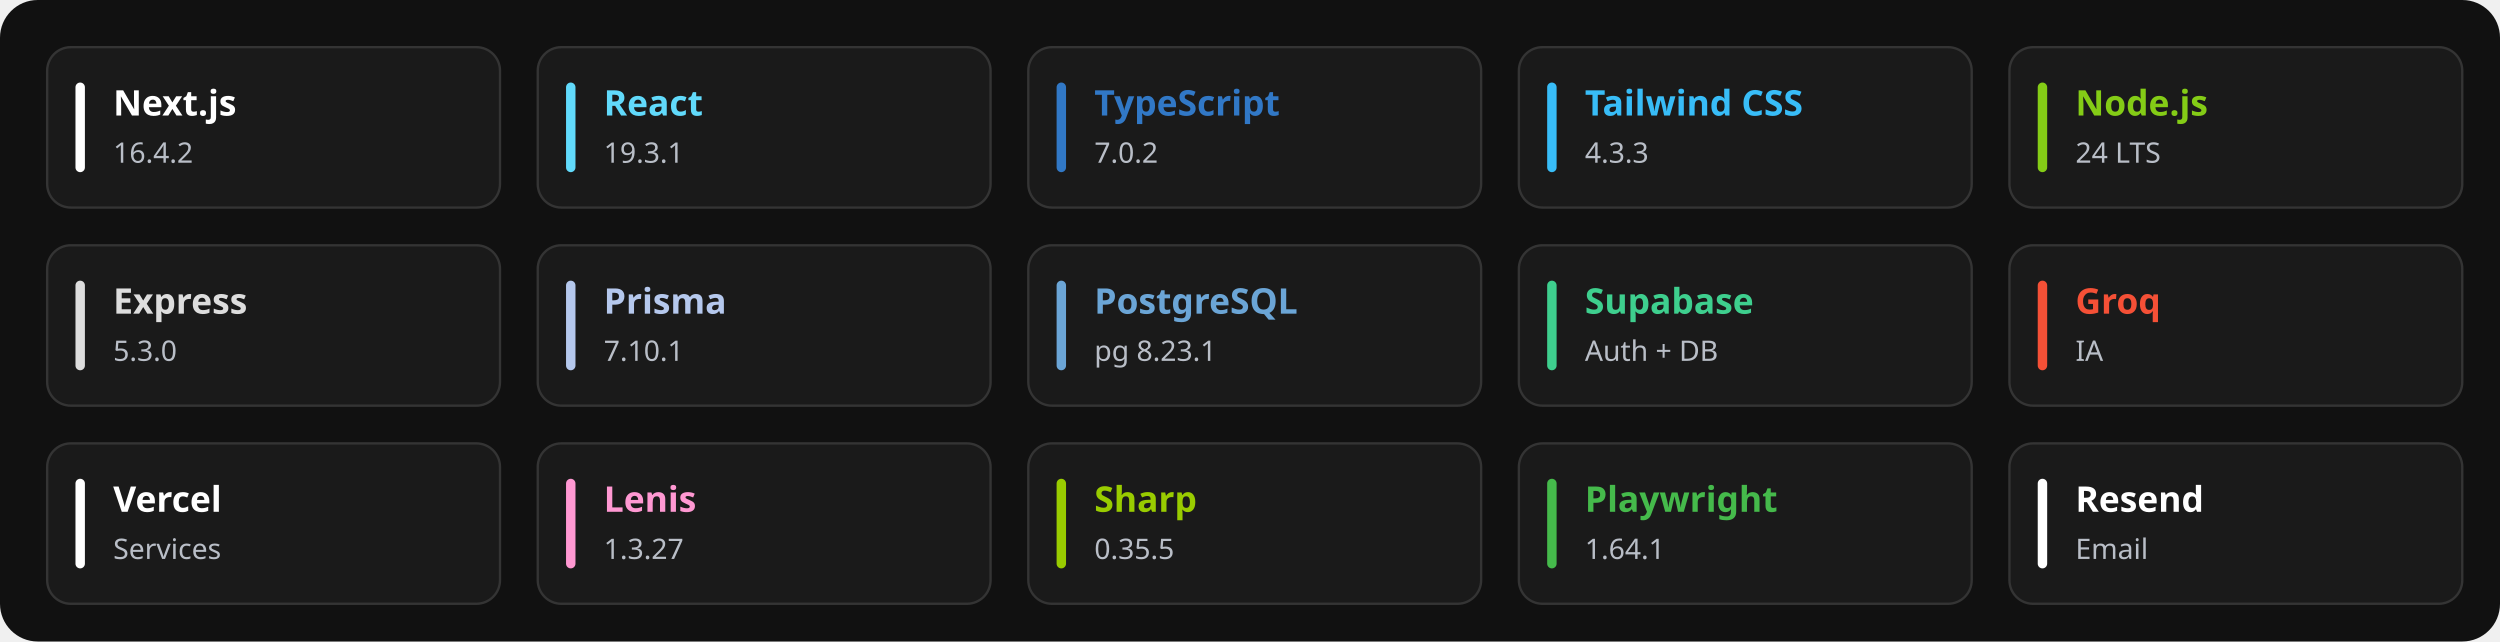
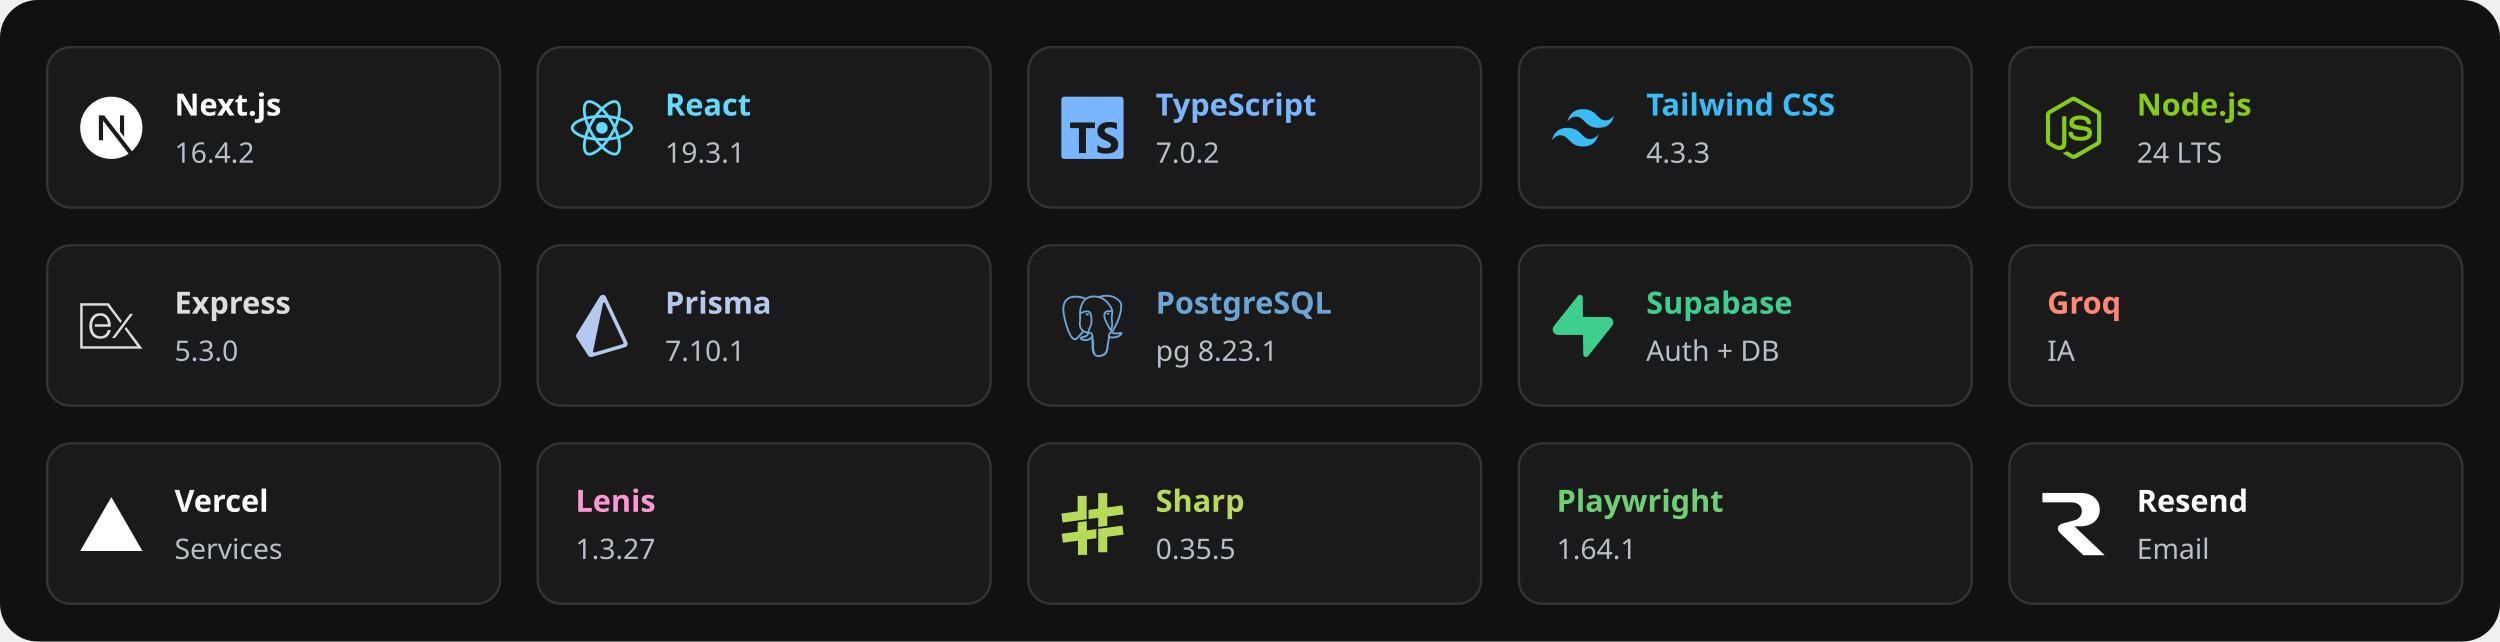
<svg xmlns="http://www.w3.org/2000/svg" width="1060" height="272" viewBox="0 0 1060 272" role="img" aria-labelledby="title">
  <rect width="1060" height="272" rx="16" fill="#111111" />
  <g font-family="system-ui, sans-serif">
    <g transform="translate(20 20)">
      <rect width="192" height="68" rx="10" fill="#1a1a1a" stroke="#343434" />
-       <rect x="12" y="15" width="4" height="38" rx="2" fill="#ffffff" />
-       <text x="28" y="29" fill="#ffffff" font-size="15" font-weight="600">Next.js</text>
-       <text x="28" y="49" fill="#b9bec7" font-size="12">16.4.2</text>
+       <g transform="translate(14 21) scale(1.1)">
+         <path fill="#ffffff" d="M18.665 21.978C16.758 23.255 14.465 24 12 24 5.377 24 0 18.623 0 12S5.377 0 12 0s12 5.377 12 12c0 3.583-1.574 6.801-4.067 9.001L9.219 7.2H7.2v9.596h1.615V9.251l9.85 12.727Zm-3.332-8.533 1.6 2.061V7.2h-1.6v6.245Z" />
+       </g>
+       <text x="54" y="29" fill="#ffffff" font-size="13" font-weight="600">Next.js</text>
+       <text x="54" y="49" fill="#b9bec7" font-size="12">16.4.2</text>
    </g>
    <g transform="translate(228 20)">
      <rect width="192" height="68" rx="10" fill="#1a1a1a" stroke="#343434" />
-       <rect x="12" y="15" width="4" height="38" rx="2" fill="#61dafb" />
-       <text x="28" y="29" fill="#61dafb" font-size="15" font-weight="600">React</text>
-       <text x="28" y="49" fill="#b9bec7" font-size="12">19.3.1</text>
+       <g transform="translate(14 21) scale(1.1)">
+         <path fill="#61dafb" d="M14.23 12.004a2.236 2.236 0 0 1-2.235 2.236 2.236 2.236 0 0 1-2.236-2.236 2.236 2.236 0 0 1 2.235-2.236 2.236 2.236 0 0 1 2.236 2.236zm2.648-10.69c-1.346 0-3.107.96-4.888 2.622-1.78-1.653-3.542-2.602-4.887-2.602-.41 0-.783.093-1.106.278-1.375.793-1.683 3.264-.973 6.365C1.98 8.917 0 10.42 0 12.004c0 1.59 1.99 3.097 5.043 4.03-.704 3.113-.39 5.588.988 6.38.32.187.69.275 1.102.275 1.345 0 3.107-.96 4.888-2.624 1.78 1.654 3.542 2.603 4.887 2.603.41 0 .783-.09 1.106-.275 1.374-.792 1.683-3.263.973-6.365C22.02 15.096 24 13.59 24 12.004c0-1.59-1.99-3.097-5.043-4.032.704-3.11.39-5.587-.988-6.38-.318-.184-.688-.277-1.092-.278zm-.005 1.09v.006c.225 0 .406.044.558.127.666.382.955 1.835.73 3.704-.054.46-.142.945-.25 1.44-.96-.236-2.006-.417-3.107-.534-.66-.905-1.345-1.727-2.035-2.447 1.592-1.48 3.087-2.292 4.105-2.295zm-9.77.02c1.012 0 2.514.808 4.11 2.28-.686.72-1.37 1.537-2.02 2.442-1.107.117-2.154.298-3.113.538-.112-.49-.195-.964-.254-1.42-.23-1.868.054-3.32.714-3.707.19-.09.4-.127.563-.132zm4.882 3.05c.455.468.91.992 1.36 1.564-.44-.02-.89-.034-1.345-.034-.46 0-.915.01-1.36.034.44-.572.895-1.096 1.345-1.565zM12 8.1c.74 0 1.477.034 2.202.093.406.582.802 1.203 1.183 1.86.372.64.71 1.29 1.018 1.946-.308.655-.646 1.31-1.013 1.95-.38.66-.773 1.288-1.18 1.87-.728.063-1.466.098-2.21.098-.74 0-1.477-.035-2.202-.093-.406-.582-.802-1.204-1.183-1.86-.372-.64-.71-1.29-1.018-1.946.303-.657.646-1.313 1.013-1.954.38-.66.773-1.286 1.18-1.868.728-.064 1.466-.098 2.21-.098zm-3.635.254c-.24.377-.48.763-.704 1.16-.225.39-.435.782-.635 1.174-.265-.656-.49-1.31-.676-1.947.64-.15 1.315-.283 2.015-.386zm7.26 0c.695.103 1.365.23 2.006.387-.18.632-.405 1.282-.66 1.933-.2-.39-.41-.783-.64-1.174-.225-.392-.465-.774-.705-1.146zm3.063.675c.484.15.944.317 1.375.498 1.732.74 2.852 1.708 2.852 2.476-.005.768-1.125 1.74-2.857 2.475-.42.18-.88.342-1.355.493-.28-.958-.646-1.956-1.1-2.98.45-1.017.81-2.01 1.085-2.964zm-13.395.004c.278.96.645 1.957 1.1 2.98-.45 1.017-.812 2.01-1.086 2.964-.484-.15-.944-.318-1.37-.5-1.732-.737-2.852-1.706-2.852-2.474 0-.768 1.12-1.742 2.852-2.476.42-.18.88-.342 1.356-.494zm11.678 4.28c.265.657.49 1.312.676 1.948-.64.157-1.316.29-2.016.39.24-.375.48-.762.705-1.158.225-.39.435-.788.636-1.18zm-9.945.02c.2.392.41.783.64 1.175.23.39.465.772.705 1.143-.695-.102-1.365-.23-2.006-.386.18-.63.406-1.282.66-1.933zM17.92 16.32c.112.493.2.968.254 1.423.23 1.868-.054 3.32-.714 3.708-.147.09-.338.128-.563.128-1.012 0-2.514-.807-4.11-2.28.686-.72 1.37-1.536 2.02-2.44 1.107-.118 2.154-.3 3.113-.54zm-11.83.01c.96.234 2.006.415 3.107.532.66.905 1.345 1.727 2.035 2.446-1.595 1.483-3.092 2.295-4.11 2.295-.22-.005-.406-.05-.553-.132-.666-.38-.955-1.834-.73-3.703.054-.46.142-.944.25-1.438zm4.56.64c.44.02.89.034 1.345.034.46 0 .915-.01 1.36-.034-.44.572-.895 1.095-1.345 1.565-.455-.47-.91-.993-1.36-1.565z" />
+       </g>
+       <text x="54" y="29" fill="#61dafb" font-size="13" font-weight="600">React</text>
+       <text x="54" y="49" fill="#b9bec7" font-size="12">19.3.1</text>
    </g>
    <g transform="translate(436 20)">
      <rect width="192" height="68" rx="10" fill="#1a1a1a" stroke="#343434" />
-       <rect x="12" y="15" width="4" height="38" rx="2" fill="#3178c6" />
-       <text x="28" y="29" fill="#3178c6" font-size="15" font-weight="600">TypeScript</text>
-       <text x="28" y="49" fill="#b9bec7" font-size="12">7.0.2</text>
+       <g transform="translate(14 21) scale(1.1)">
+         <path fill="#78b6ff" d="M1.125 0C.502 0 0 .502 0 1.125v21.75C0 23.498.502 24 1.125 24h21.75c.623 0 1.125-.502 1.125-1.125V1.125C24 .502 23.498 0 22.875 0zm17.363 9.75c.612 0 1.154.037 1.627.111a6.38 6.38 0 0 1 1.306.34v2.458a3.95 3.95 0 0 0-.643-.361 5.093 5.093 0 0 0-.717-.26 5.453 5.453 0 0 0-1.426-.2c-.3 0-.573.028-.819.086a2.1 2.1 0 0 0-.623.242c-.17.104-.3.229-.393.374a.888.888 0 0 0-.14.49c0 .196.053.373.156.529.104.156.252.304.443.444s.423.276.696.41c.273.135.582.274.926.416.47.197.892.407 1.266.628.374.222.695.473.963.753.268.279.472.598.614.957.142.359.214.776.214 1.253 0 .657-.125 1.21-.373 1.656a3.033 3.033 0 0 1-1.012 1.085 4.38 4.38 0 0 1-1.487.596c-.566.12-1.163.18-1.79.18a9.916 9.916 0 0 1-1.84-.164 5.544 5.544 0 0 1-1.512-.493v-2.63a5.033 5.033 0 0 0 3.237 1.2c.333 0 .624-.03.872-.09.249-.06.456-.144.623-.25.166-.108.29-.234.373-.38a1.023 1.023 0 0 0-.074-1.089 2.12 2.12 0 0 0-.537-.5 5.597 5.597 0 0 0-.807-.444 27.72 27.72 0 0 0-1.007-.436c-.918-.383-1.602-.852-2.053-1.405-.45-.553-.676-1.222-.676-2.005 0-.614.123-1.141.369-1.582.246-.441.58-.804 1.004-1.089a4.494 4.494 0 0 1 1.47-.629 7.536 7.536 0 0 1 1.77-.201zm-15.113.188h9.563v2.166H9.506v9.646H6.789v-9.646H3.375z" />
+       </g>
+       <text x="54" y="29" fill="#78b6ff" font-size="13" font-weight="600">TypeScript</text>
+       <text x="54" y="49" fill="#b9bec7" font-size="12">7.0.2</text>
    </g>
    <g transform="translate(644 20)">
      <rect width="192" height="68" rx="10" fill="#1a1a1a" stroke="#343434" />
-       <rect x="12" y="15" width="4" height="38" rx="2" fill="#38bdf8" />
-       <text x="28" y="29" fill="#38bdf8" font-size="15" font-weight="600">Tailwind CSS</text>
-       <text x="28" y="49" fill="#b9bec7" font-size="12">4.3.3</text>
+       <g transform="translate(14 21) scale(1.1)">
+         <path fill="#38bdf8" d="M12.001,4.8c-3.2,0-5.2,1.6-6,4.8c1.2-1.6,2.6-2.2,4.2-1.8c0.913,0.228,1.565,0.89,2.288,1.624 C13.666,10.618,15.027,12,18.001,12c3.2,0,5.2-1.6,6-4.8c-1.2,1.6-2.6,2.2-4.2,1.8c-0.913-0.228-1.565-0.89-2.288-1.624 C16.337,6.182,14.976,4.8,12.001,4.8z M6.001,12c-3.2,0-5.2,1.6-6,4.8c1.2-1.6,2.6-2.2,4.2-1.8c0.913,0.228,1.565,0.89,2.288,1.624 c1.177,1.194,2.538,2.576,5.512,2.576c3.2,0,5.2-1.6,6-4.8c-1.2,1.6-2.6,2.2-4.2,1.8c-0.913-0.228-1.565-0.89-2.288-1.624 C10.337,13.382,8.976,12,6.001,12z" />
+       </g>
+       <text x="54" y="29" fill="#38bdf8" font-size="13" font-weight="600">Tailwind CSS</text>
+       <text x="54" y="49" fill="#b9bec7" font-size="12">4.3.3</text>
    </g>
    <g transform="translate(852 20)">
      <rect width="192" height="68" rx="10" fill="#1a1a1a" stroke="#343434" />
-       <rect x="12" y="15" width="4" height="38" rx="2" fill="#84cc16" />
-       <text x="28" y="29" fill="#84cc16" font-size="15" font-weight="600">Node.js</text>
-       <text x="28" y="49" fill="#b9bec7" font-size="12">24 LTS</text>
+       <g transform="translate(14 21) scale(1.1)">
+         <path fill="#84cc16" d="M11.998,24c-0.321,0-0.641-0.084-0.922-0.247l-2.936-1.737c-0.438-0.245-0.224-0.332-0.08-0.383 c0.585-0.203,0.703-0.25,1.328-0.604c0.065-0.037,0.151-0.023,0.218,0.017l2.256,1.339c0.082,0.045,0.197,0.045,0.272,0l8.795-5.076 c0.082-0.047,0.134-0.141,0.134-0.238V6.921c0-0.099-0.053-0.192-0.137-0.242l-8.791-5.072c-0.081-0.047-0.189-0.047-0.271,0 L3.075,6.68C2.99,6.729,2.936,6.825,2.936,6.921v10.15c0,0.097,0.054,0.189,0.139,0.235l2.409,1.392 c1.307,0.654,2.108-0.116,2.108-0.89V7.787c0-0.142,0.114-0.253,0.256-0.253h1.115c0.139,0,0.255,0.112,0.255,0.253v10.021 c0,1.745-0.95,2.745-2.604,2.745c-0.508,0-0.909,0-2.026-0.551L2.28,18.675c-0.57-0.329-0.922-0.945-0.922-1.604V6.921 c0-0.659,0.353-1.275,0.922-1.603l8.795-5.082c0.557-0.315,1.296-0.315,1.848,0l8.794,5.082c0.57,0.329,0.924,0.944,0.924,1.603 v10.15c0,0.659-0.354,1.273-0.924,1.604l-8.794,5.078C12.643,23.916,12.324,24,11.998,24z M19.099,13.993 c0-1.9-1.284-2.406-3.987-2.763c-2.731-0.361-3.009-0.548-3.009-1.187c0-0.528,0.235-1.233,2.258-1.233 c1.807,0,2.473,0.389,2.747,1.607c0.024,0.115,0.129,0.199,0.247,0.199h1.141c0.071,0,0.138-0.031,0.186-0.081 c0.048-0.054,0.074-0.123,0.067-0.196c-0.177-2.098-1.571-3.076-4.388-3.076c-2.508,0-4.004,1.058-4.004,2.833 c0,1.925,1.488,2.457,3.895,2.695c2.88,0.282,3.103,0.703,3.103,1.269c0,0.983-0.789,1.402-2.642,1.402 c-2.327,0-2.839-0.584-3.011-1.742c-0.02-0.124-0.126-0.215-0.253-0.215h-1.137c-0.141,0-0.254,0.112-0.254,0.253 c0,1.482,0.806,3.248,4.655,3.248C17.501,17.007,19.099,15.91,19.099,13.993z" />
+       </g>
+       <text x="54" y="29" fill="#84cc16" font-size="13" font-weight="600">Node.js</text>
+       <text x="54" y="49" fill="#b9bec7" font-size="12">24 LTS</text>
    </g>
    <g transform="translate(20 104)">
      <rect width="192" height="68" rx="10" fill="#1a1a1a" stroke="#343434" />
-       <rect x="12" y="15" width="4" height="38" rx="2" fill="#dddddd" />
-       <text x="28" y="29" fill="#dddddd" font-size="15" font-weight="600">Express</text>
-       <text x="28" y="49" fill="#b9bec7" font-size="12">5.3.0</text>
+       <g transform="translate(14 21) scale(1.1)">
+         <path fill="#dddddd" d="M12.262 16.666h1.146l6.975-9.325H19.22zm9.778 1.441v.004l-4.334-5.706-.557.74 4.873 6.682H.945V4.173h9.505l5.026 6.7.574-.772-4.374-5.928h.003l-.719-.945H0v17.544h24zM10.917 8.705a3.8 3.8 0 0 0-1.292-1.183q-.796-.45-1.916-.45c-.746 0-1.37.14-1.906.424a3.76 3.76 0 0 0-1.31 1.12 4.9 4.9 0 0 0-.75 1.581 7.17 7.17 0 0 0 0 3.696c.148.567.402 1.101.75 1.573a3.5 3.5 0 0 0 1.31 1.066q.803.39 1.906.389 1.77 0 2.739-.868.966-.867 1.328-2.457h-1.139q-.271 1.084-.977 1.734-.704.651-1.952.65-.812 0-1.392-.342a3.1 3.1 0 0 1-.957-.869 3.5 3.5 0 0 1-.551-1.182 5 5 0 0 1-.17-1.133 9 9 0 0 0-.015-.286 4.5 4.5 0 0 1 .015-.829c.047-.418.147-.83.296-1.223A3.7 3.7 0 0 1 5.54 9.05a2.9 2.9 0 0 1 .922-.742q.541-.28 1.246-.28c.47 0 .869.093 1.23.28q.541.281.922.742.379.461.587 1.057t.225 1.246H5.625l.004.957h6.182a7.3 7.3 0 0 0-.18-1.924 4.9 4.9 0 0 0-.715-1.68z" />
+       </g>
+       <text x="54" y="29" fill="#dddddd" font-size="13" font-weight="600">Express</text>
+       <text x="54" y="49" fill="#b9bec7" font-size="12">5.3.0</text>
    </g>
    <g transform="translate(228 104)">
      <rect width="192" height="68" rx="10" fill="#1a1a1a" stroke="#343434" />
-       <rect x="12" y="15" width="4" height="38" rx="2" fill="#b5c8ed" />
-       <text x="28" y="29" fill="#b5c8ed" font-size="15" font-weight="600">Prisma</text>
-       <text x="28" y="49" fill="#b9bec7" font-size="12">7.10.1</text>
+       <g transform="translate(14 21) scale(1.1)">
+         <path fill="#b5c8ed" d="M21.807 18.285L13.553.756c-.207-.438-.639-.727-1.129-.754-.502-.029-.952.213-1.206.625L2.266 15.127c-.277.452-.272 1.009.016 1.456l4.376 6.779c.261.405.713.639 1.182.639.133 0 .267-.019.399-.058l12.702-3.757c.389-.115.707-.39.874-.755s.163-.783-.007-1.145zm-1.848.752L9.181 22.224c-.329.098-.645-.187-.576-.519l3.85-18.439c.072-.345.549-.4.699-.08l7.129 15.138c.134.286-.019.622-.325.713z" />
+       </g>
+       <text x="54" y="29" fill="#b5c8ed" font-size="13" font-weight="600">Prisma</text>
+       <text x="54" y="49" fill="#b9bec7" font-size="12">7.10.1</text>
    </g>
    <g transform="translate(436 104)">
      <rect width="192" height="68" rx="10" fill="#1a1a1a" stroke="#343434" />
-       <rect x="12" y="15" width="4" height="38" rx="2" fill="#6ba5d6" />
-       <text x="28" y="29" fill="#6ba5d6" font-size="15" font-weight="600">PostgreSQL</text>
-       <text x="28" y="49" fill="#b9bec7" font-size="12">pg 8.23.1</text>
+       <g transform="translate(14 21) scale(1.1)">
+         <path fill="#6ba5d6" d="M23.559 14.723a.527.527 0 0 0-.056-.119c-.139-.263-.477-.342-1.007-.232-1.653.341-2.293.131-2.526-.019 1.342-2.048 2.445-4.522 3.041-6.83.271-1.051.798-3.524.122-4.732a1.564 1.564 0 0 0-.151-.235C21.693.909 19.801.025 17.51.001c-1.495-.016-2.771.346-3.116.479a9.449 9.449 0 0 0-.516-.082 8.044 8.044 0 0 0-1.311-.128c-1.182-.018-2.204.264-3.05.841-.857-.321-4.789-1.645-7.222.079C.936 2.153.309 3.873.43 6.304c.041.818.507 3.334 1.242 5.744.46 1.506.939 2.702 1.433 3.582.553.994 1.126 1.593 1.714 1.79.447.149 1.133.144 1.858-.728.801-.964 1.59-1.826 1.945-2.207.435.235.906.362 1.39.377a.057.057 0 0 0 0.0.004 11.031 11.031 0 0 0-.247.305c-.339.43-.409.52-1.5.744-.31.064-1.134.234-1.146.811-.003.122.033.231.092.327.227.423.922.61 1.015.633 1.335.334 2.504.092 3.371-.679-.017 2.231.077 4.417.345 5.087.221.553.762 1.905 2.469 1.904.251 0 .526-.029.83-.094 1.782-.382 2.556-1.17 2.855-2.906.15-.871.402-2.875.539-4.101.017-.07.036-.121.057-.136.001-.001.07-.047.427.031a.367.367 0 0 0 .044.007l.254.022.015.001c.847.038 1.911-.143 2.531-.431.644-.299 1.806-1.032 1.595-1.67zM2.371 11.877c-.744-2.436-1.178-4.885-1.212-5.572-.109-2.171.417-3.683 1.562-4.493 1.837-1.299 4.84-.541 6.108-.13-.003.003-.007.006-.01.009-2.024 2.044-1.976 5.536-1.971 5.75-0.0.082.007.199.016.359.035.587.1 1.68-.073 2.918-.161 1.15.194 2.276.973 3.089.081.084.165.163.252.237-.347.371-1.1 1.193-1.903 2.158-.568.682-.96.552-1.089.509-.392-.131-.813-.587-1.238-1.322-.48-.839-.964-2.032-1.415-3.513zm6.007 5.087c-.171-.043-.327-.113-.432-.177.089-.039.237-.09.483-.141 1.283-.264 1.482-.451 1.914-1.0.099-.126.212-.269.367-.443a.355.355 0 0 0 .074-.13c.171-.151.272-.11.437-.042.156.065.308.26.369.475.029.102.062.294-.045.444-.904 1.266-2.222 1.249-3.168 1.013zm2.094-3.988-.052.141c-.133.357-.257.688-.333 1.003-.667-.002-1.317-.287-1.81-.802-.628-.655-.913-1.566-.782-2.5.183-1.308.115-2.447.079-3.059-.005-.086-.009-.161-.012-.22.296-.262 1.666-.996 2.643-.772.446.102.718.406.831.928.585 2.704.077 3.831-.33 4.736-.084.187-.163.363-.231.545zm7.364 4.572c-.017.177-.036.376-.062.596l-.146.438a.355.355 0 0 0-.018.108c-.006.475-.054.649-.115.869-.063.229-.135.489-.179 1.058-.11 1.414-.878 2.227-2.417 2.557-1.516.325-1.784-.497-2.021-1.222a6.582 6.582 0 0 0-.077-.227c-.215-.586-.191-1.412-.157-2.555.017-.561-.025-1.901-.33-2.646.004-.293.011-.591.019-.892a.353.353 0 0 0-.015-.113 1.493 1.493 0 0 0-.044-.208c-.123-.428-.421-.787-.78-.935-.142-.059-.404-.167-.718-.087.067-.276.183-.588.309-.925l.053-.142c.059-.16.134-.326.213-.501.426-.948 1.011-2.245.377-5.177-.237-1.098-1.03-1.634-2.232-1.51-.721.075-1.38.365-1.709.532a5.672 5.672 0 0 0-.196.104c.092-1.106.439-3.174 1.736-4.482a4.031 4.031 0 0 1 .303-.276.353.353 0 0 0 .145-.064c.752-.571 1.694-.851 2.802-.833.409.007.802.034 1.174.081 1.939.354 3.244 1.447 4.036 2.383.814.962 1.255 1.931 1.431 2.454-1.323-.135-2.223.127-2.68.779-.993 1.419.543 4.173 1.281 5.496.135.243.252.452.289.541.24.583.551.971.779 1.255.07.087.137.171.189.245-.401.116-1.121.383-1.055 1.717-.012.156-.042.447-.083.815-.046.208-.07.46-.099.766zm.89-1.621c-.041-.832.269-.918.597-1.01a2.857 2.857 0 0 0 .135-.041 1.202 1.202 0 0 0 .134.103c.57.377 1.582.421 3.007.134-.202.177-.519.399-.953.601-.41.19-1.096.333-1.747.364-.72.034-1.086-.081-1.172-.151zm.57-9.271c-.006.351-.054.669-.105 1.002-.055.358-.112.727-.126 1.176-.014.437.04.891.093 1.33.107.887.216 1.8-.207 2.701a3.527 3.527 0 0 1-.188-.386c-.053-.128-.167-.333-.325-.616-.616-1.104-2.057-3.69-1.319-4.745.38-.543 1.341-.566 2.178-.463zm.228 7.014a12.376 12.376 0 0 0-.085-.107l-.035-.044c.726-1.2.584-2.386.458-3.438-.052-.432-.101-.84-.088-1.223.013-.406.067-.754.118-1.091.064-.415.129-.844.111-1.351.013-.053.019-.116.012-.19-.046-.485-.6-1.938-1.729-3.253-.608-.707-1.49-1.497-2.689-2.039.525-.107 1.233-.203 2.024-.186 2.051.046 3.675.814 4.824 2.282a.908.908 0 0 1 .067.1c.723 1.356-.276 6.275-2.987 10.54zm-8.817-6.116c-.025.179-.309.422-.621.422a.582.582 0 0 1-.081-.006c-.187-.026-.377-.144-.506-.316-.046-.06-.12-.178-.105-.284.005-.04.026-.099.092-.149.118-.089.352-.123.61-.087.316.044.643.194.611.419zm7.931-.411c.011.079-.049.201-.153.31-.068.072-.212.196-.408.223a.546.546 0 0 1-.075.005c-.293 0-.541-.234-.561-.372-.024-.176.264-.311.561-.352.297-.041.611.009.636.185z" />
+       </g>
+       <text x="54" y="29" fill="#6ba5d6" font-size="13" font-weight="600">PostgreSQL</text>
+       <text x="54" y="49" fill="#b9bec7" font-size="12">pg 8.23.1</text>
    </g>
    <g transform="translate(644 104)">
      <rect width="192" height="68" rx="10" fill="#1a1a1a" stroke="#343434" />
-       <rect x="12" y="15" width="4" height="38" rx="2" fill="#3ecf8e" />
-       <text x="28" y="29" fill="#3ecf8e" font-size="15" font-weight="600">Supabase</text>
-       <text x="28" y="49" fill="#b9bec7" font-size="12">Auth + DB</text>
+       <g transform="translate(14 21) scale(1.1)">
+         <path fill="#3ecf8e" d="M11.9 1.036c-.015-.986-1.26-1.41-1.874-.637L.764 12.05C-.33 13.427.65 15.455 2.409 15.455h9.579l.113 7.51c.014.985 1.259 1.408 1.873.636l9.262-11.653c1.093-1.375.113-3.403-1.645-3.403h-9.642z" />
+       </g>
+       <text x="54" y="29" fill="#3ecf8e" font-size="13" font-weight="600">Supabase</text>
+       <text x="54" y="49" fill="#b9bec7" font-size="12">Auth + DB</text>
    </g>
    <g transform="translate(852 104)">
      <rect width="192" height="68" rx="10" fill="#1a1a1a" stroke="#343434" />
-       <rect x="12" y="15" width="4" height="38" rx="2" fill="#f55036" />
-       <text x="28" y="29" fill="#f55036" font-size="15" font-weight="600">Groq</text>
-       <text x="28" y="49" fill="#b9bec7" font-size="12">IA</text>
+       <text x="16" y="29" fill="#ff8976" font-size="13" font-weight="600">Groq</text>
+       <text x="16" y="49" fill="#b9bec7" font-size="12">IA</text>
    </g>
    <g transform="translate(20 188)">
      <rect width="192" height="68" rx="10" fill="#1a1a1a" stroke="#343434" />
-       <rect x="12" y="15" width="4" height="38" rx="2" fill="#ffffff" />
-       <text x="28" y="29" fill="#ffffff" font-size="15" font-weight="600">Vercel</text>
-       <text x="28" y="49" fill="#b9bec7" font-size="12">Services</text>
+       <g transform="translate(14 21) scale(1.1)">
+         <path fill="#ffffff" d="m12 1.608 12 20.784H0Z" />
+       </g>
+       <text x="54" y="29" fill="#ffffff" font-size="13" font-weight="600">Vercel</text>
+       <text x="54" y="49" fill="#b9bec7" font-size="12">Services</text>
    </g>
    <g transform="translate(228 188)">
      <rect width="192" height="68" rx="10" fill="#1a1a1a" stroke="#343434" />
-       <rect x="12" y="15" width="4" height="38" rx="2" fill="#ff98d2" />
-       <text x="28" y="29" fill="#ff98d2" font-size="15" font-weight="600">Lenis</text>
-       <text x="28" y="49" fill="#b9bec7" font-size="12">1.3.27</text>
+       <text x="16" y="29" fill="#ff98d2" font-size="13" font-weight="600">Lenis</text>
+       <text x="16" y="49" fill="#b9bec7" font-size="12">1.3.27</text>
    </g>
    <g transform="translate(436 188)">
      <rect width="192" height="68" rx="10" fill="#1a1a1a" stroke="#343434" />
-       <rect x="12" y="15" width="4" height="38" rx="2" fill="#99cc00" />
-       <text x="28" y="29" fill="#99cc00" font-size="15" font-weight="600">Sharp</text>
-       <text x="28" y="49" fill="#b9bec7" font-size="12">0.35.5</text>
+       <g transform="translate(14 21) scale(1.1)">
+         <path fill="#b7db58" d="M14.221.087v5.961l-3.743.501v3.523l3.743-.501v3.574l3.492-.467V9.105L24 8.263l-.463-3.461-5.824.779V.087zM6.287 1.145v5.962L0 7.948l.463 3.461 5.851-.783 3.464-.464V1.145zm3.52 9.719l-3.492.468v3.578l-6.183.828.463 3.461 5.824-.78v5.494h3.492v-5.962l3.611-.483V13.944l-3.716.497zm13.73 1.74l-5.824.779-3.492.467v9.018h3.492v-5.962L24 16.065Z" />
+       </g>
+       <text x="54" y="29" fill="#b7db58" font-size="13" font-weight="600">Sharp</text>
+       <text x="54" y="49" fill="#b9bec7" font-size="12">0.35.5</text>
    </g>
    <g transform="translate(644 188)">
      <rect width="192" height="68" rx="10" fill="#1a1a1a" stroke="#343434" />
-       <rect x="12" y="15" width="4" height="38" rx="2" fill="#45ba4b" />
-       <text x="28" y="29" fill="#45ba4b" font-size="15" font-weight="600">Playwright</text>
-       <text x="28" y="49" fill="#b9bec7" font-size="12">1.64.1</text>
+       <text x="16" y="29" fill="#70cf75" font-size="13" font-weight="600">Playwright</text>
+       <text x="16" y="49" fill="#b9bec7" font-size="12">1.64.1</text>
    </g>
    <g transform="translate(852 188)">
      <rect width="192" height="68" rx="10" fill="#1a1a1a" stroke="#343434" />
-       <rect x="12" y="15" width="4" height="38" rx="2" fill="#ffffff" />
-       <text x="28" y="29" fill="#ffffff" font-size="15" font-weight="600">Resend</text>
-       <text x="28" y="49" fill="#b9bec7" font-size="12">Email</text>
+       <g transform="translate(14 21) scale(1.1)">
+         <path fill="#ffffff" d="M14.679 0c4.648 0 7.413 2.765 7.413 6.434s-2.765 6.434-7.413 6.434H12.33L24 24h-8.245l-8.88-8.44c-.636-.588-.93-1.273-.93-1.86 0-.831.587-1.565 1.713-1.883l4.574-1.224c1.737-.465 2.936-1.81 2.936-3.572 0-2.153-1.761-3.4-3.939-3.4H0V0z" />
+       </g>
+       <text x="54" y="29" fill="#ffffff" font-size="13" font-weight="600">Resend</text>
+       <text x="54" y="49" fill="#b9bec7" font-size="12">Email</text>
    </g>
  </g>
</svg>
